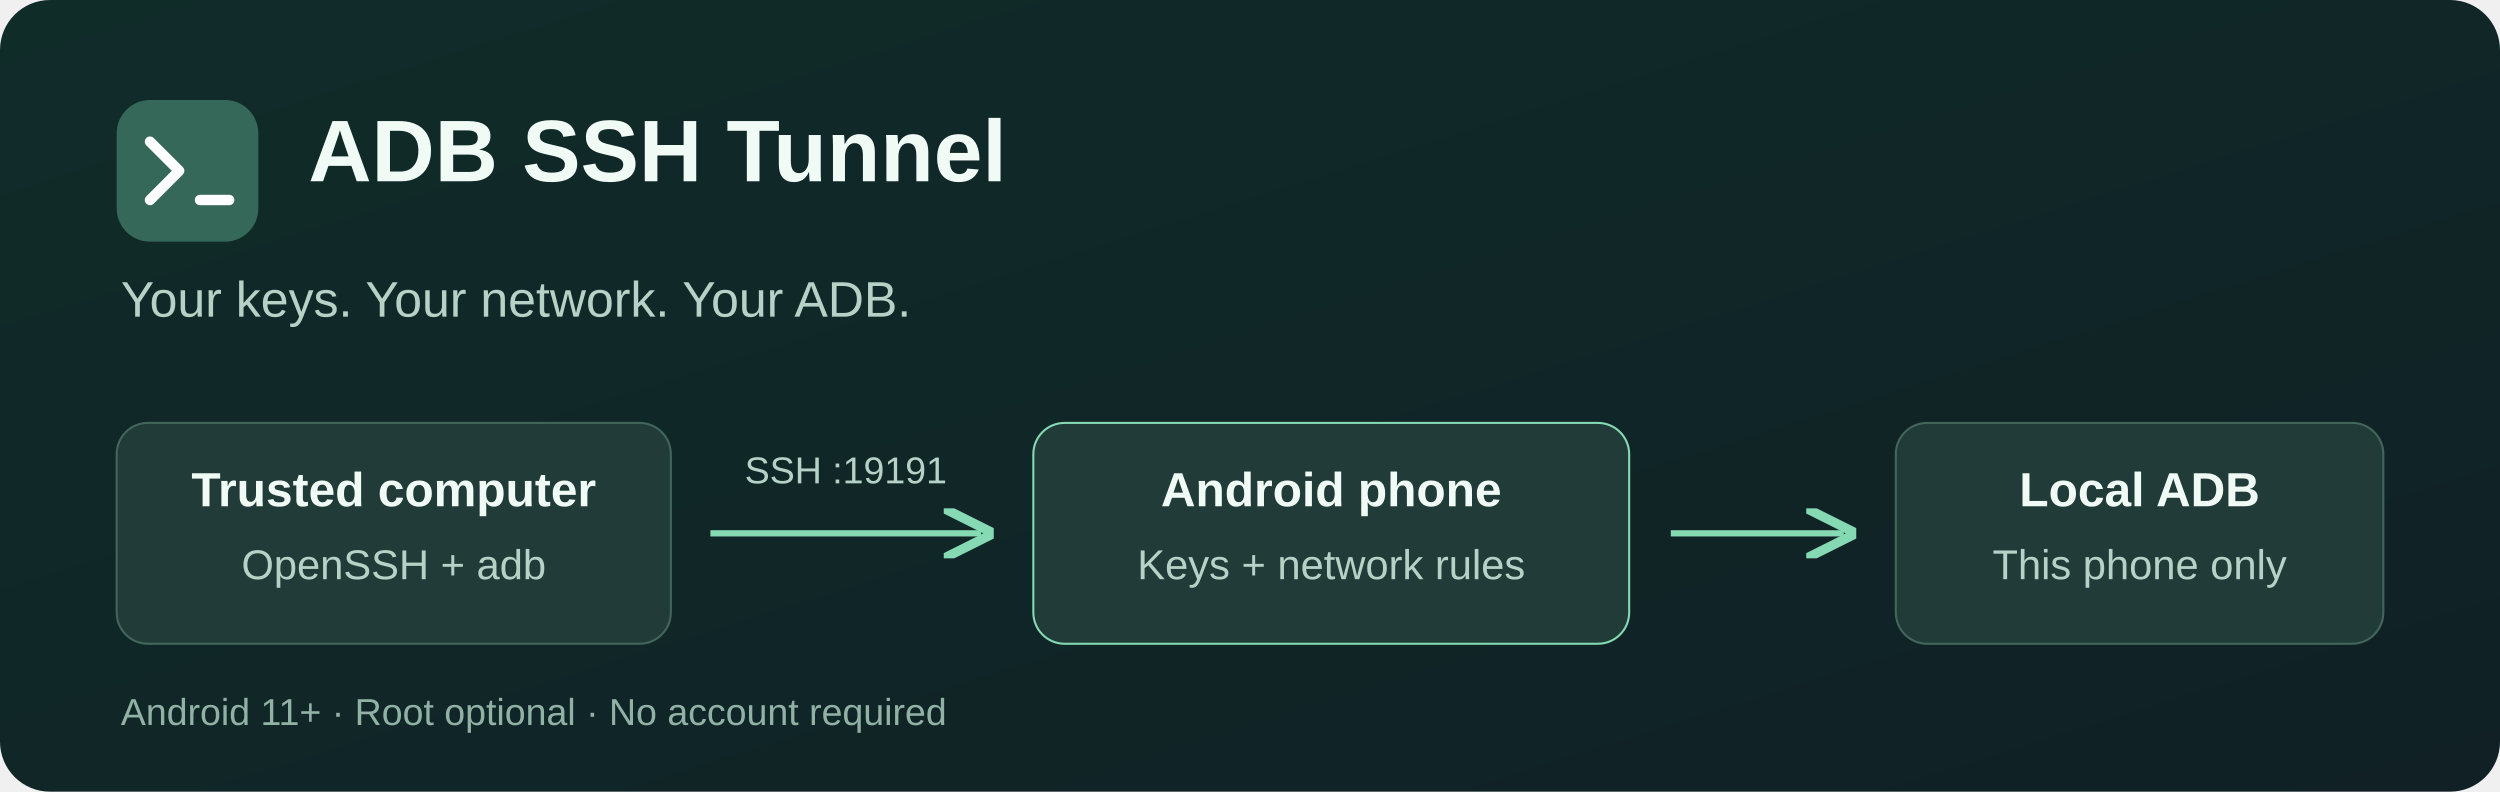
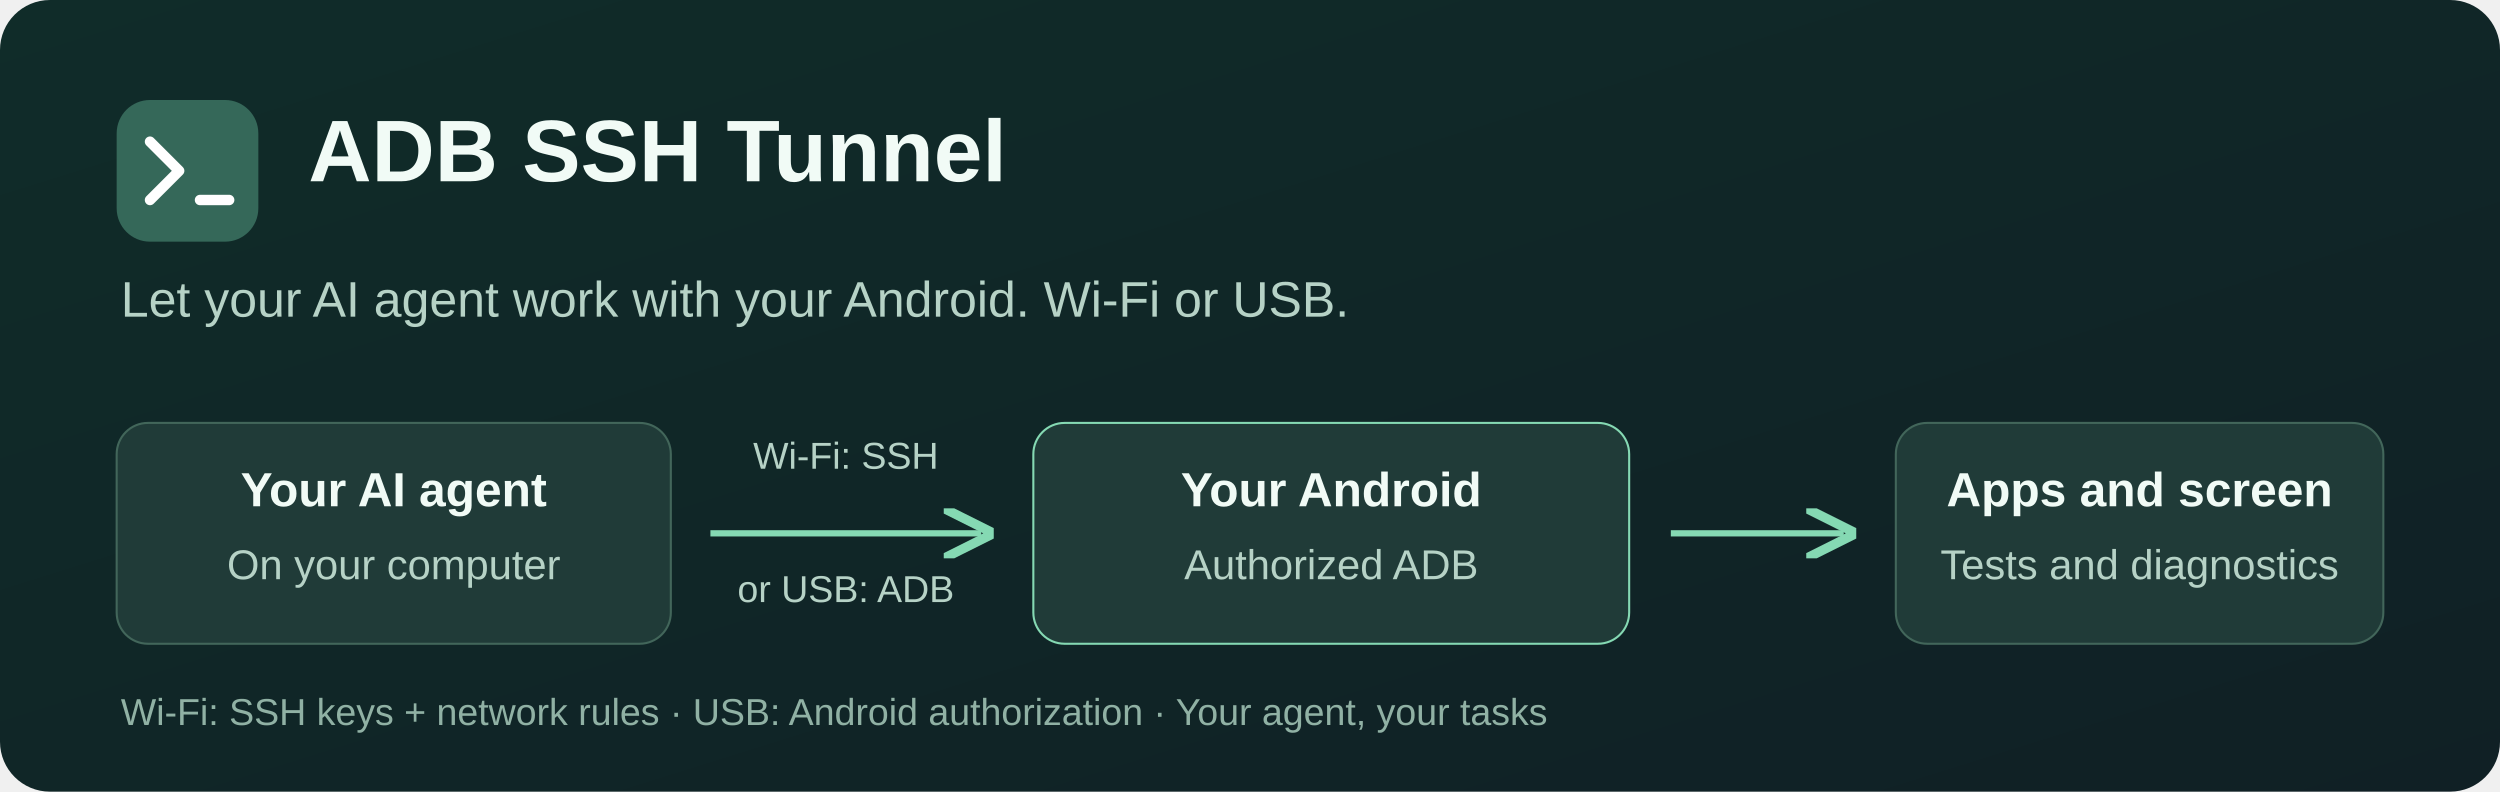
<svg xmlns="http://www.w3.org/2000/svg" width="1200" height="380" viewBox="0 0 1200 380" role="img" aria-labelledby="title desc">
  <defs>
    <linearGradient id="background" x2="1" y2="1">
      <stop stop-color="#102c29" />
      <stop offset="1" stop-color="#102025" />
    </linearGradient>
    <marker id="arrow" markerWidth="8" markerHeight="8" refX="6" refY="4" orient="auto">
      <path d="M0 0 8 4 0 8" fill="none" stroke="#85d9b3" stroke-width="1.5" />
    </marker>
  </defs>
  <rect width="1200" height="380" rx="24" fill="url(#background)" />
  <g font-family="-apple-system,BlinkMacSystemFont,Segoe UI,Arial,sans-serif">
    <rect x="56" y="48" width="68" height="68" rx="16" fill="#356859" />
    <path d="m72 68 14 14-14 14m24 0h14" fill="none" stroke="#fff" stroke-width="5" stroke-linecap="round" stroke-linejoin="round" />
    <text x="148" y="87" font-size="42" font-weight="700" fill="#f1fbf6">ADB SSH Tunnel</text>
-     <text x="58" y="152" font-size="24" fill="#b6d2c6">Your keys. Your network. Your ADB.</text>
+     <text x="58" y="152" font-size="24" fill="#b6d2c6">Let your AI agent work with your Android. Wi-Fi or USB.</text>
    <rect x="56" y="203" width="266" height="106" rx="15" fill="#203b38" stroke="#42665a" />
-     <text x="189" y="243" text-anchor="middle" font-size="23" font-weight="600" fill="#f1fbf6">Trusted computer</text>
-     <text x="189" y="278" text-anchor="middle" font-size="20" fill="#b6d2c6">OpenSSH + adb</text>
+     <text x="189" y="243" text-anchor="middle" font-size="23" font-weight="600" fill="#f1fbf6">Your AI agent</text>
+     <text x="189" y="278" text-anchor="middle" font-size="20" fill="#b6d2c6">On your computer</text>
    <path d="M341 256h130" stroke="#85d9b3" stroke-width="3" marker-end="url(#arrow)" />
-     <text x="406" y="232" text-anchor="middle" font-size="18" fill="#b6d2c6">SSH :19191</text>
+     <text x="406" y="225" text-anchor="middle" font-size="18" fill="#b6d2c6">Wi-Fi: SSH</text>
+     <text x="406" y="289" text-anchor="middle" font-size="18" fill="#b6d2c6">or USB: ADB</text>
    <rect x="496" y="203" width="286" height="106" rx="15" fill="#203b38" stroke="#85d9b3" />
-     <text x="639" y="243" text-anchor="middle" font-size="23" font-weight="600" fill="#f1fbf6">Android phone</text>
-     <text x="639" y="278" text-anchor="middle" font-size="20" fill="#b6d2c6">Keys + network rules</text>
+     <text x="639" y="243" text-anchor="middle" font-size="23" font-weight="600" fill="#f1fbf6">Your Android</text>
+     <text x="639" y="278" text-anchor="middle" font-size="20" fill="#b6d2c6">Authorized ADB</text>
    <path d="M802 256h83" stroke="#85d9b3" stroke-width="3" marker-end="url(#arrow)" />
    <rect x="910" y="203" width="234" height="106" rx="15" fill="#203b38" stroke="#42665a" />
-     <text x="1027" y="243" text-anchor="middle" font-size="23" font-weight="600" fill="#f1fbf6">Local ADB</text>
-     <text x="1027" y="278" text-anchor="middle" font-size="20" fill="#b6d2c6">This phone only</text>
-     <text x="58" y="348" font-size="18" fill="#90b1a4">Android 11+ · Root optional · No account required</text>
+     <text x="1027" y="243" text-anchor="middle" font-size="23" font-weight="600" fill="#f1fbf6">Apps and screen</text>
+     <text x="1027" y="278" text-anchor="middle" font-size="20" fill="#b6d2c6">Tests and diagnostics</text>
+     <text x="58" y="348" font-size="18" fill="#90b1a4">Wi-Fi: SSH keys + network rules · USB: Android authorization · Your agent, your tasks</text>
  </g>
</svg>
